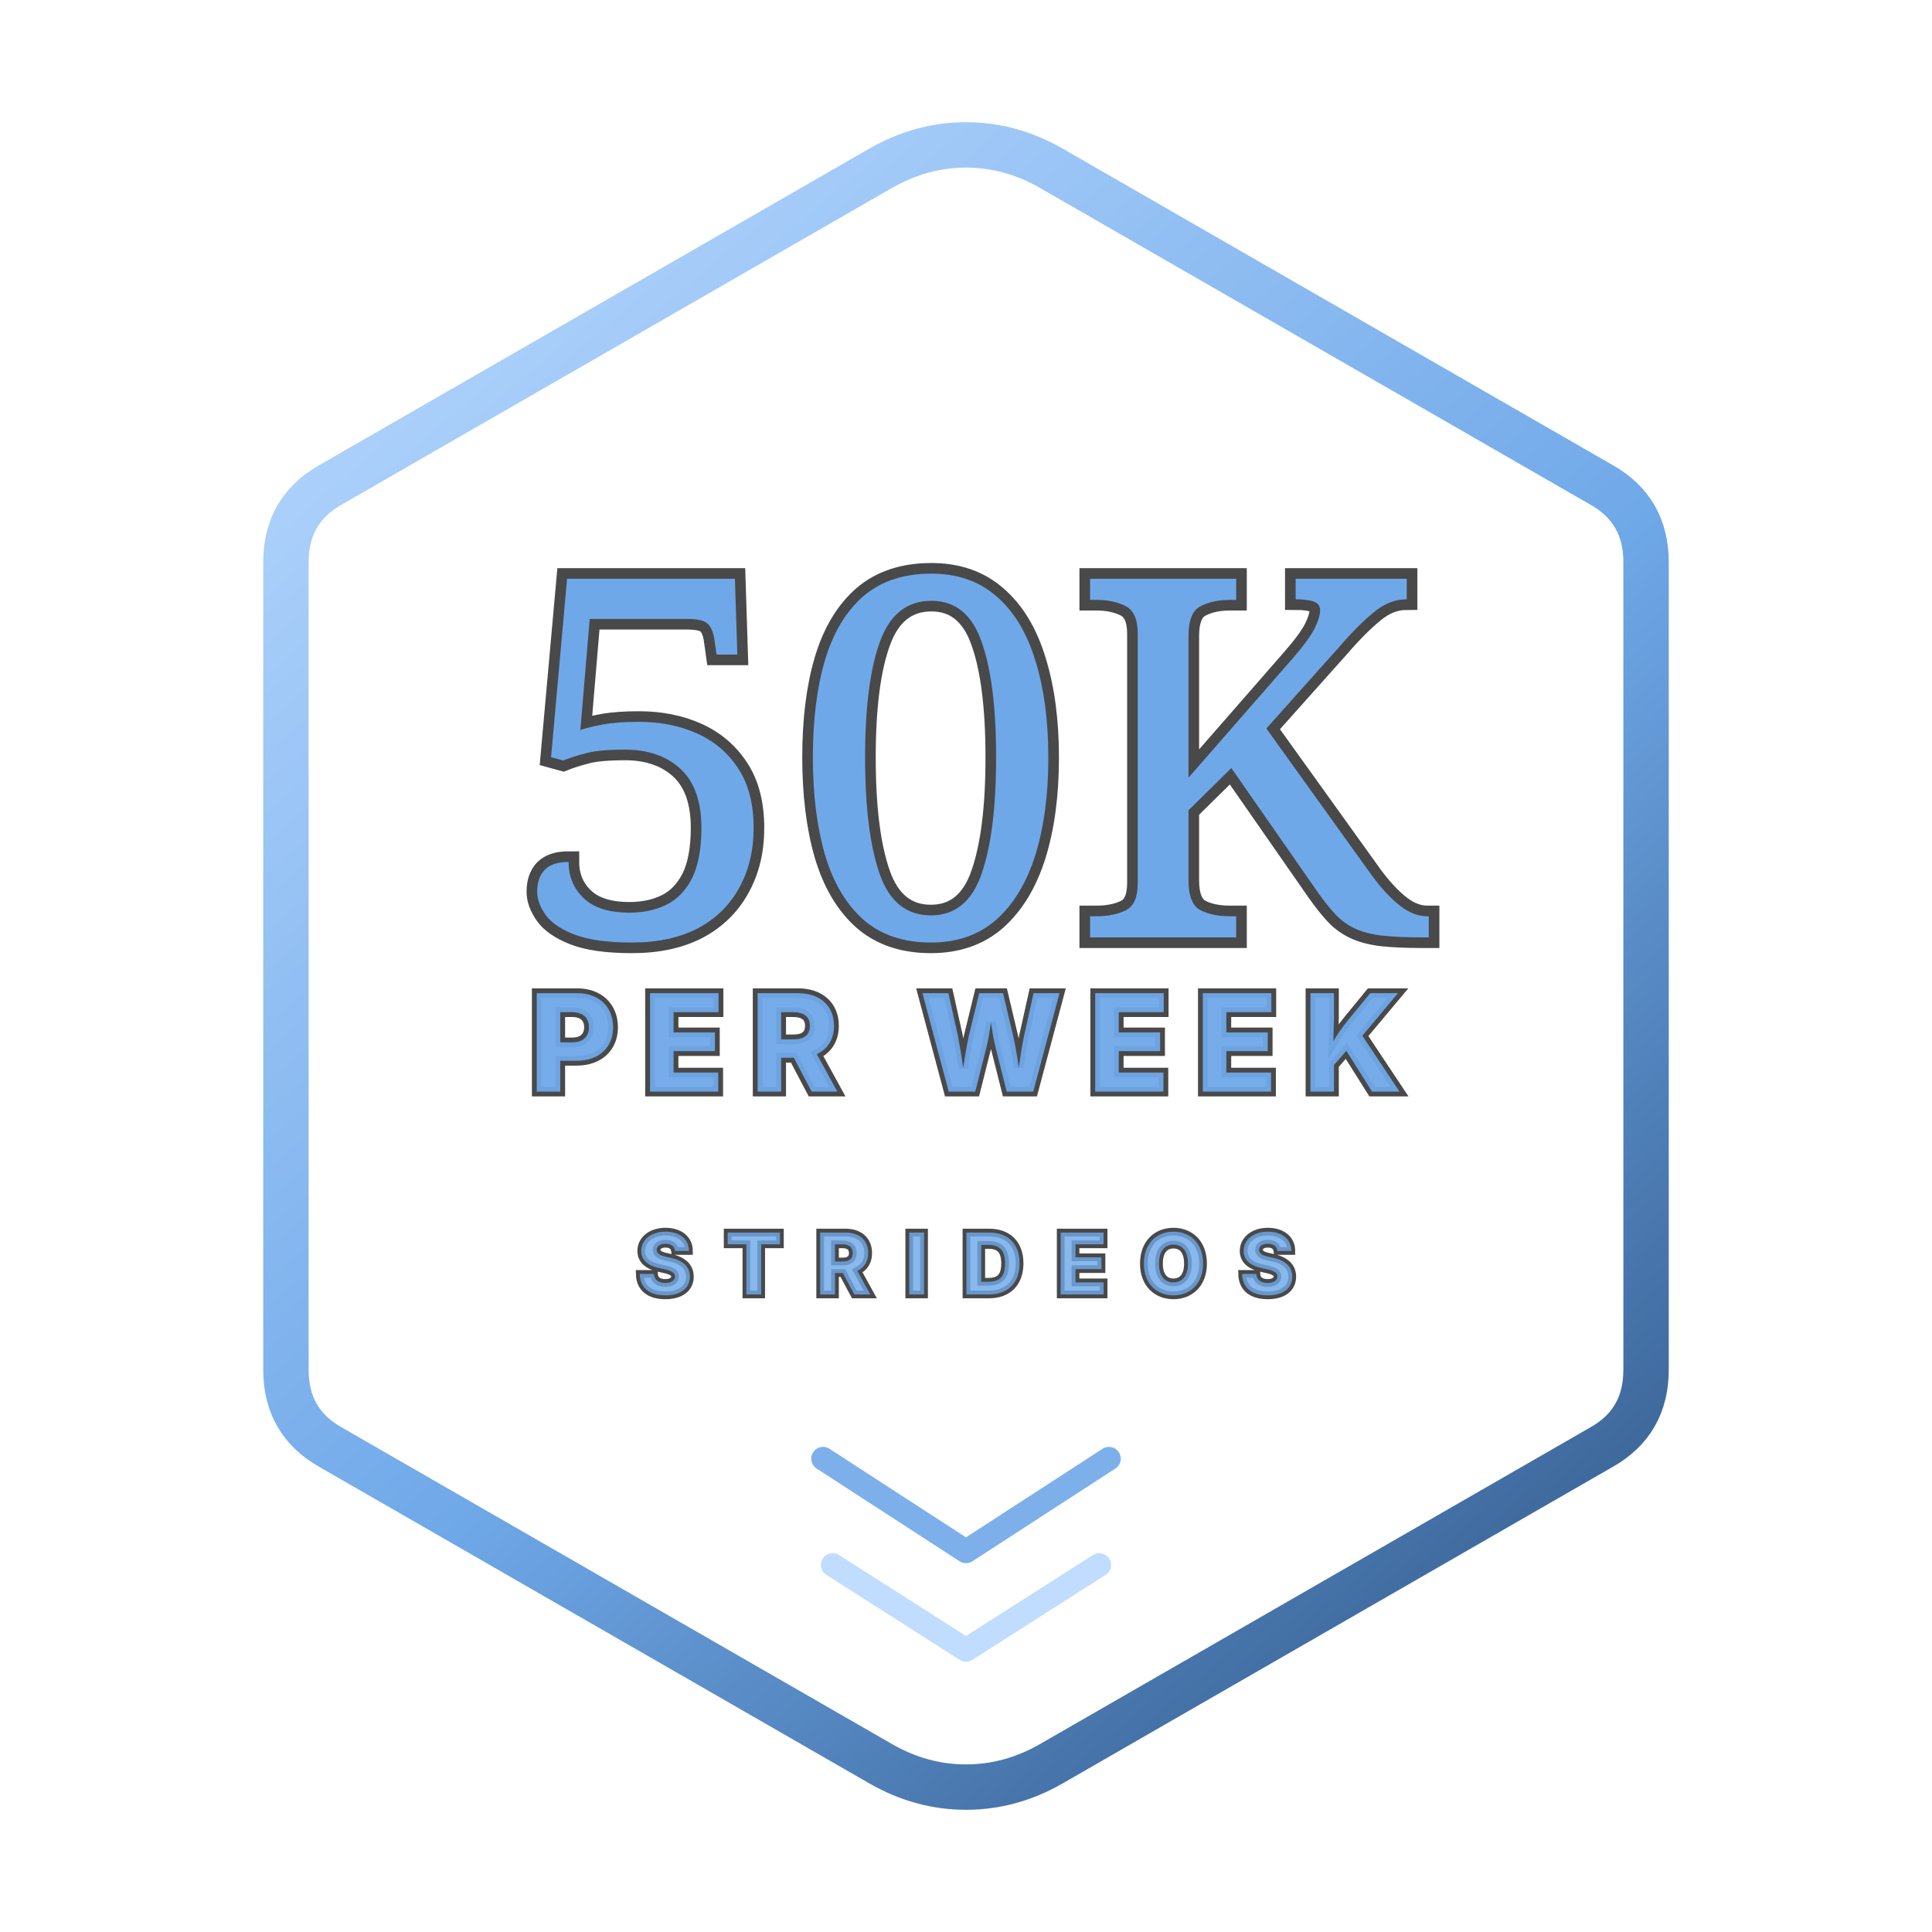
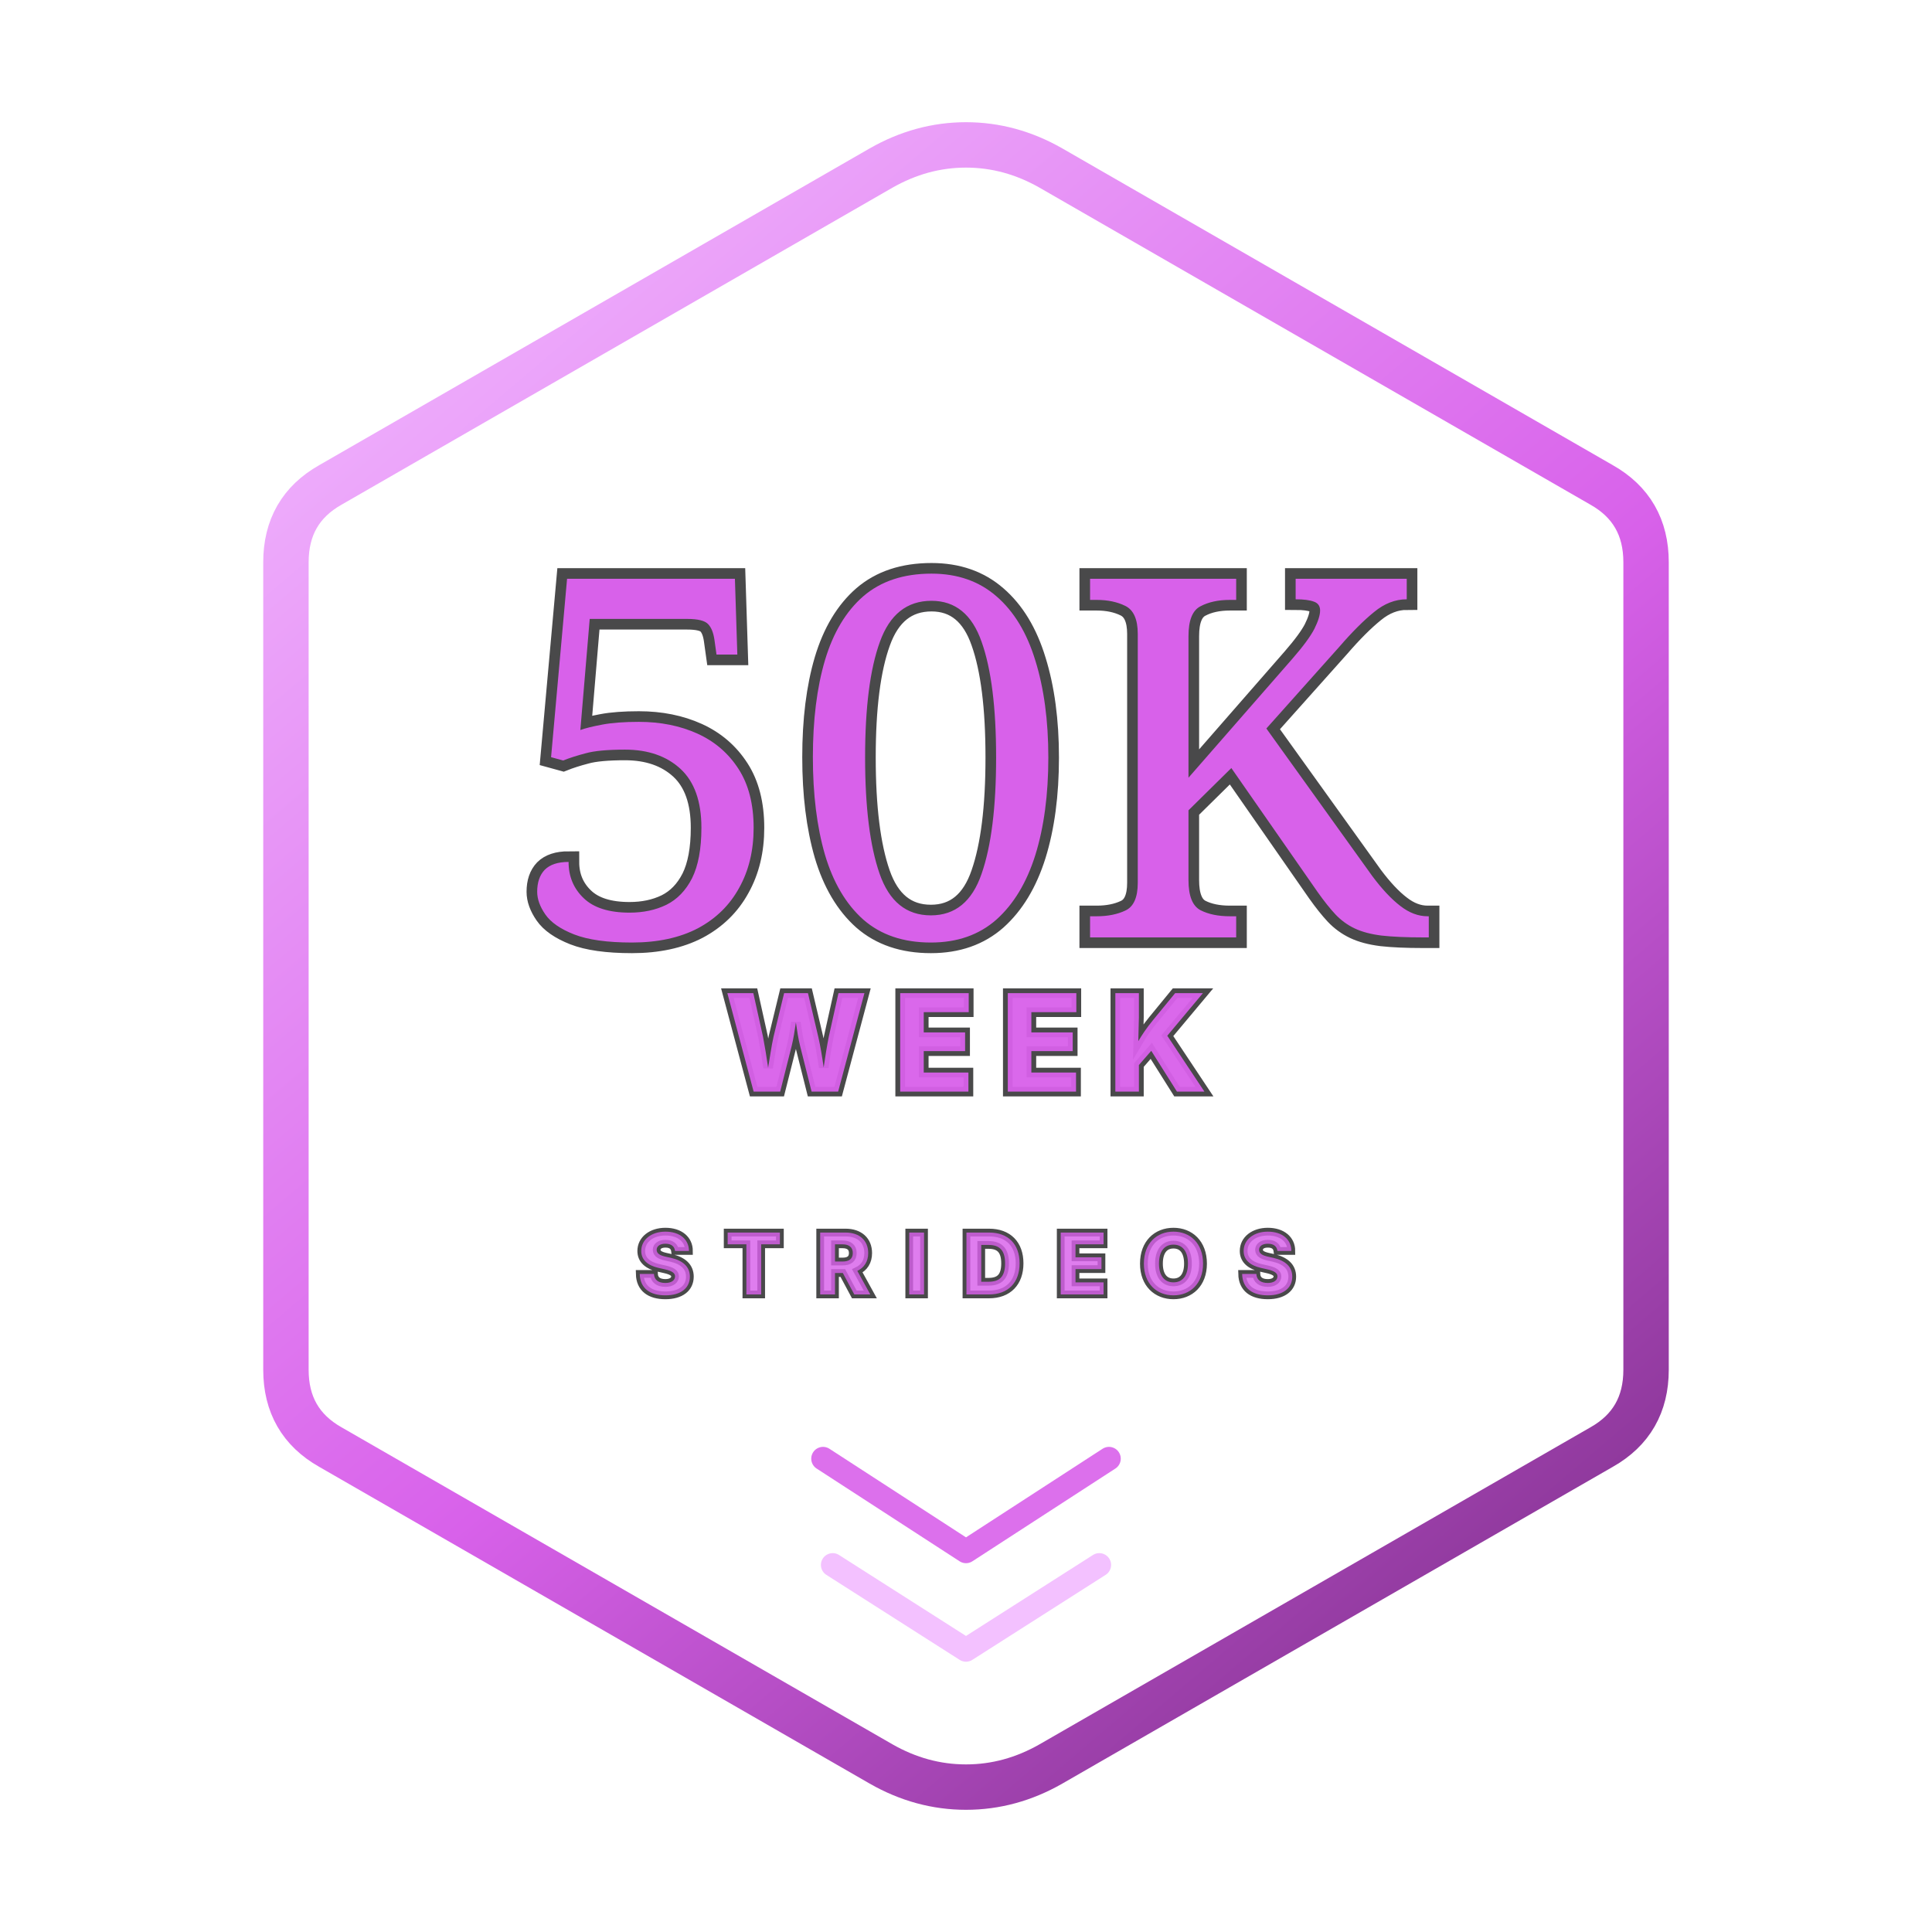
<svg xmlns="http://www.w3.org/2000/svg" width="100" height="100" viewBox="0 0 100 100" fill="none" role="img" aria-label="50 kilometer weekly distance achievement. Unlocked.">
  <defs>
    <linearGradient id="weekly-distance-50k-share-transparent-edge" x1="16" y1="10" x2="84" y2="90" gradientUnits="userSpaceOnUse">
-       <stop offset="0" stop-color="#B9D9FF" />
-       <stop offset="0.55" stop-color="#6FA8E8" />
-       <stop offset="1" stop-color="#2F5686" />
+       <stop offset="0" stop-color="#F2BBFF" />
+       <stop offset="0.55" stop-color="#D861EA" />
+       <stop offset="1" stop-color="#7A2D86" />
    </linearGradient>
    <radialGradient id="weekly-distance-50k-share-transparent-glow" cx="0" cy="0" r="1" gradientUnits="userSpaceOnUse" gradientTransform="translate(50 39) rotate(90) scale(34 38)">
-       <stop offset="0" stop-color="#4C85C6" stop-opacity="0.34" />
-       <stop offset="0.62" stop-color="#4C85C6" stop-opacity="0.04" />
-       <stop offset="1" stop-color="#4C85C6" stop-opacity="0" />
+       <stop offset="0" stop-color="#BC40D2" stop-opacity="0.34" />
+       <stop offset="0.62" stop-color="#BC40D2" stop-opacity="0.04" />
+       <stop offset="1" stop-color="#BC40D2" stop-opacity="0" />
    </radialGradient>
  </defs>
  <path d="M50 7.5 Q52.3 7.5 54.4 8.7 L82.9 25.1 Q85.2 26.4 85.2 29.1 L85.2 70.9 Q85.2 73.6 82.9 74.9 L54.4 91.3 Q52.3 92.5 50 92.5 Q47.7 92.5 45.6 91.3 L17.1 74.9 Q14.8 73.6 14.8 70.9 L14.8 29.1 Q14.8 26.4 17.1 25.1 L45.6 8.7 Q47.7 7.5 50 7.5 Z" fill="transparent" fill-opacity="0" stroke="url(#weekly-distance-50k-share-transparent-edge)" stroke-width="2.35" stroke-linejoin="round" stroke-opacity="1" />
  <ellipse cx="50" cy="41" rx="30" ry="26" fill="url(#weekly-distance-50k-share-transparent-glow)" opacity="0" />
  <text x="50" y="39.5" text-anchor="middle" dominant-baseline="middle" font-family="Didot, 'Bodoni 72', Georgia, serif" font-size="26" font-weight="400" stroke="#030405" stroke-width="1.1" stroke-opacity="0.72" fill="none">50K</text>
-   <text x="50" y="39.5" text-anchor="middle" dominant-baseline="middle" font-family="Didot, 'Bodoni 72', Georgia, serif" font-size="26" font-weight="400" fill="#6FA8E8" fill-opacity="1">50K</text>
-   <text x="50" y="56.5" text-anchor="middle" font-family="'Avenir Next', Inter, Arial, sans-serif" font-size="7" font-weight="800" letter-spacing="1.3" stroke="#030405" stroke-width="0.5" stroke-opacity="0.72" fill="none">PER WEEK</text>
-   <text x="50" y="56.5" text-anchor="middle" font-family="'Avenir Next', Inter, Arial, sans-serif" font-size="7" font-weight="800" letter-spacing="1.3" fill="#6FA8E8" fill-opacity="0.95">PER WEEK</text>
+   <text x="50" y="39.5" text-anchor="middle" dominant-baseline="middle" font-family="Didot, 'Bodoni 72', Georgia, serif" font-size="26" font-weight="400" fill="#D861EA" fill-opacity="1">50K</text>
+   <text x="50" y="56.5" text-anchor="middle" font-family="'Avenir Next', Inter, Arial, sans-serif" font-size="7" font-weight="800" letter-spacing="1.3" stroke="#030405" stroke-width="0.5" stroke-opacity="0.72" fill="none">WEEK</text>
+   <text x="50" y="56.5" text-anchor="middle" font-family="'Avenir Next', Inter, Arial, sans-serif" font-size="7" font-weight="800" letter-spacing="1.3" fill="#D861EA" fill-opacity="0.95">WEEK</text>
  <text x="50" y="67" text-anchor="middle" font-family="'Avenir Next', Inter, Arial, sans-serif" font-size="4.4" font-weight="800" letter-spacing="1.7" stroke="#030405" stroke-width="0.4" stroke-opacity="0.72" fill="none">STRIDEOS</text>
-   <text x="50" y="67" text-anchor="middle" font-family="'Avenir Next', Inter, Arial, sans-serif" font-size="4.4" font-weight="800" letter-spacing="1.7" fill="#6FA8E8" fill-opacity="0.82">STRIDEOS</text>
-   <path d="M42.6 75.5 L50 80.3 L57.4 75.5" fill="none" stroke="#6FA8E8" stroke-width="1.22" stroke-linecap="round" stroke-linejoin="round" stroke-opacity="0.9" />
-   <path d="M43.1 81 L50 85.4 L56.9 81" fill="none" stroke="#B9D9FF" stroke-width="1.22" stroke-linecap="round" stroke-linejoin="round" stroke-opacity="0.9" />
+   <text x="50" y="67" text-anchor="middle" font-family="'Avenir Next', Inter, Arial, sans-serif" font-size="4.4" font-weight="800" letter-spacing="1.7" fill="#D861EA" fill-opacity="0.82">STRIDEOS</text>
+   <path d="M42.6 75.5 L50 80.3 L57.4 75.5" fill="none" stroke="#D861EA" stroke-width="1.22" stroke-linecap="round" stroke-linejoin="round" stroke-opacity="0.9" />
+   <path d="M43.1 81 L50 85.4 L56.9 81" fill="none" stroke="#F2BBFF" stroke-width="1.22" stroke-linecap="round" stroke-linejoin="round" stroke-opacity="0.9" />
</svg>
